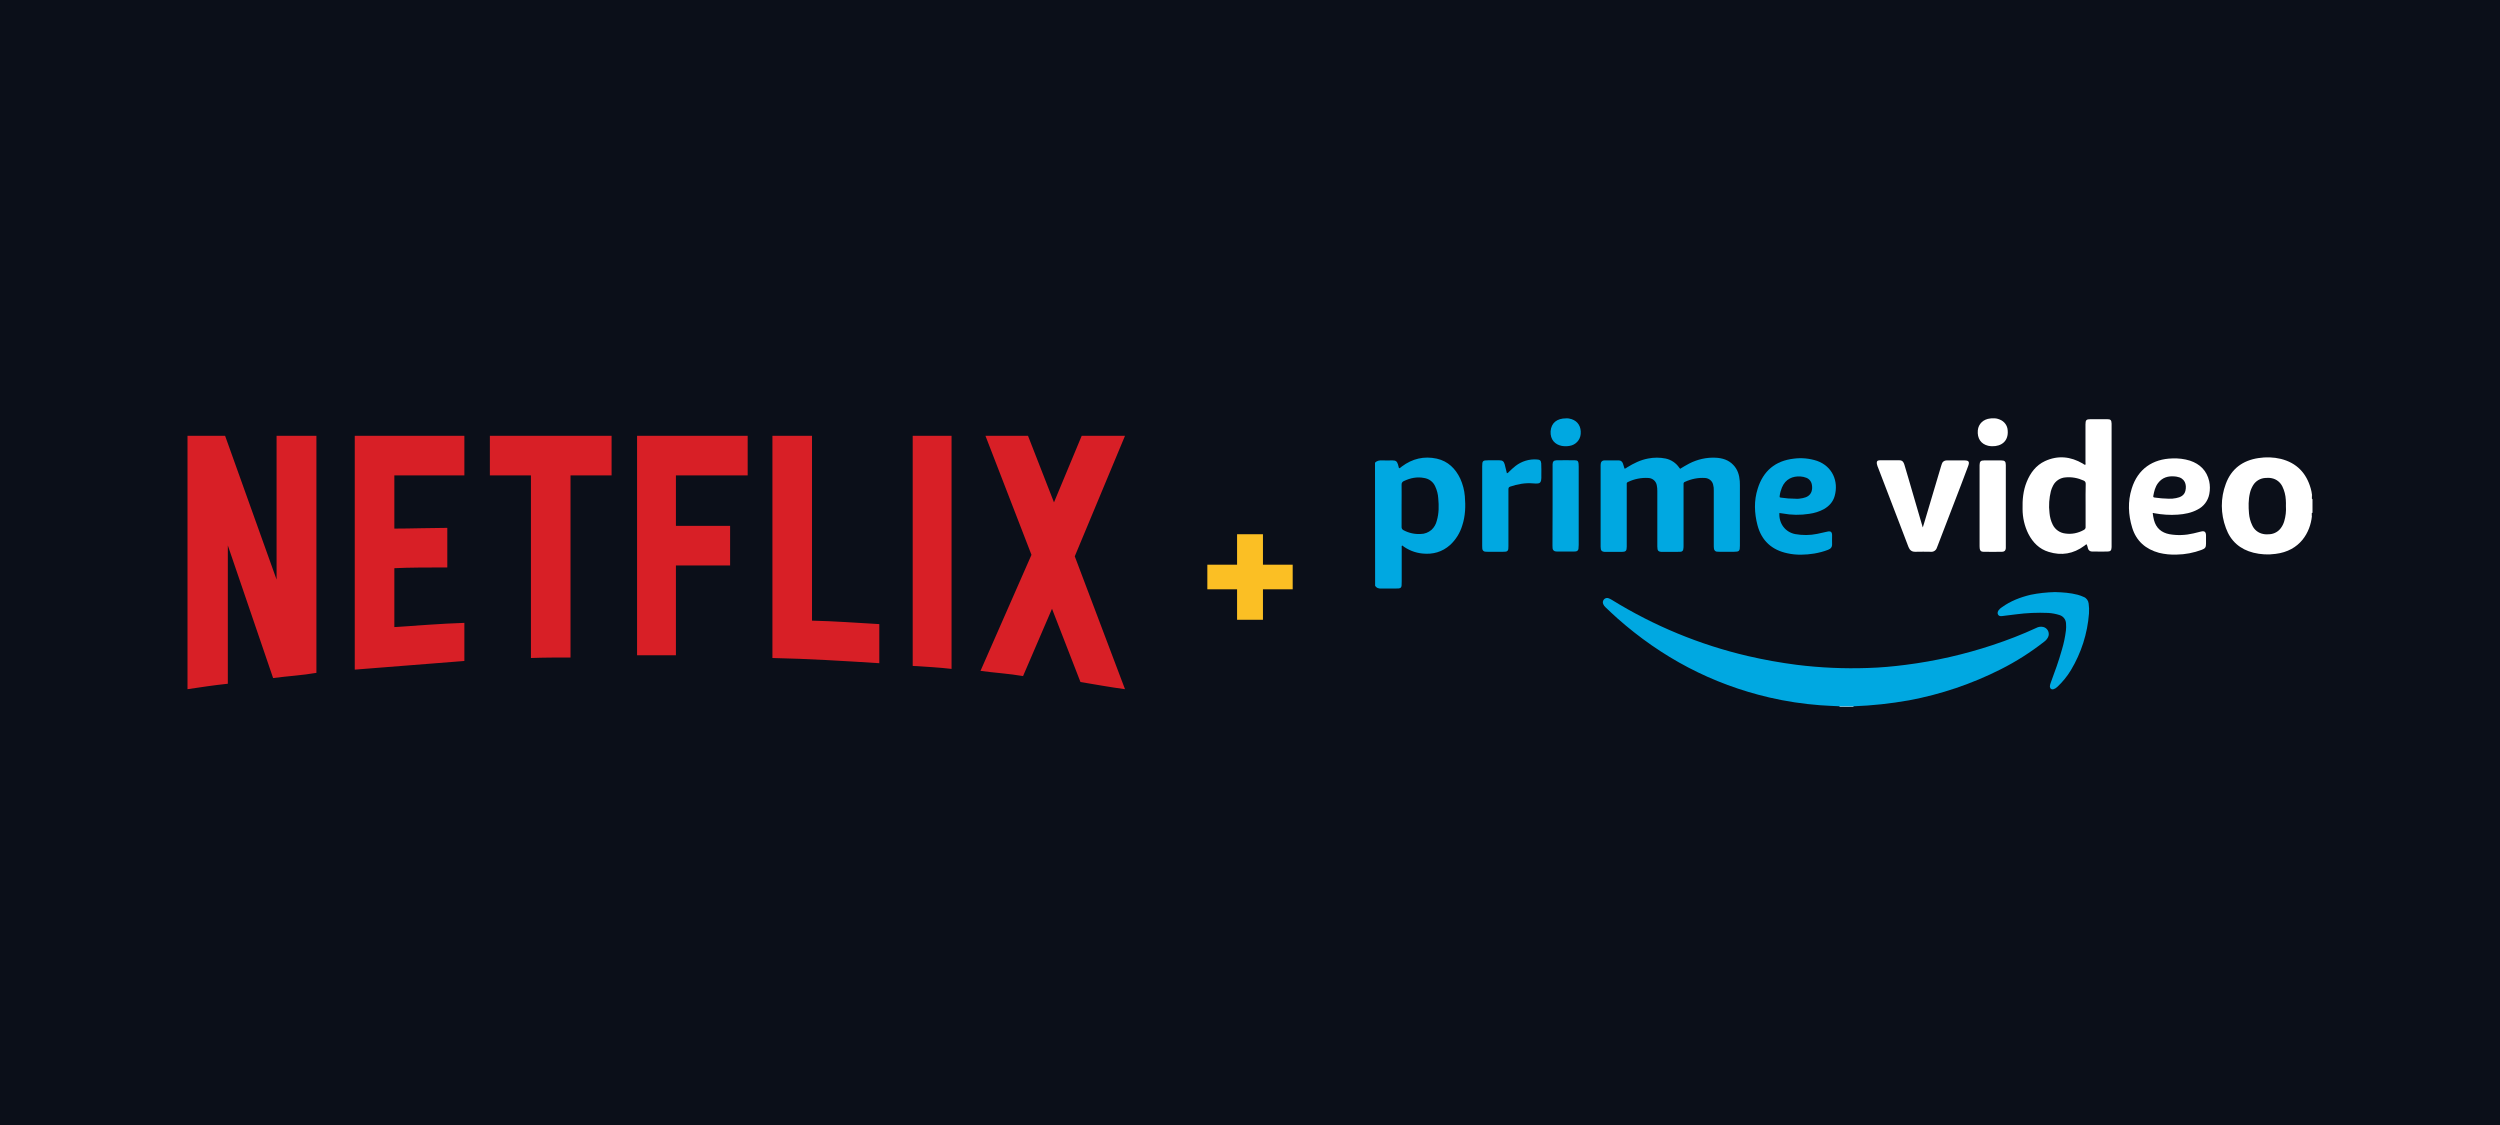
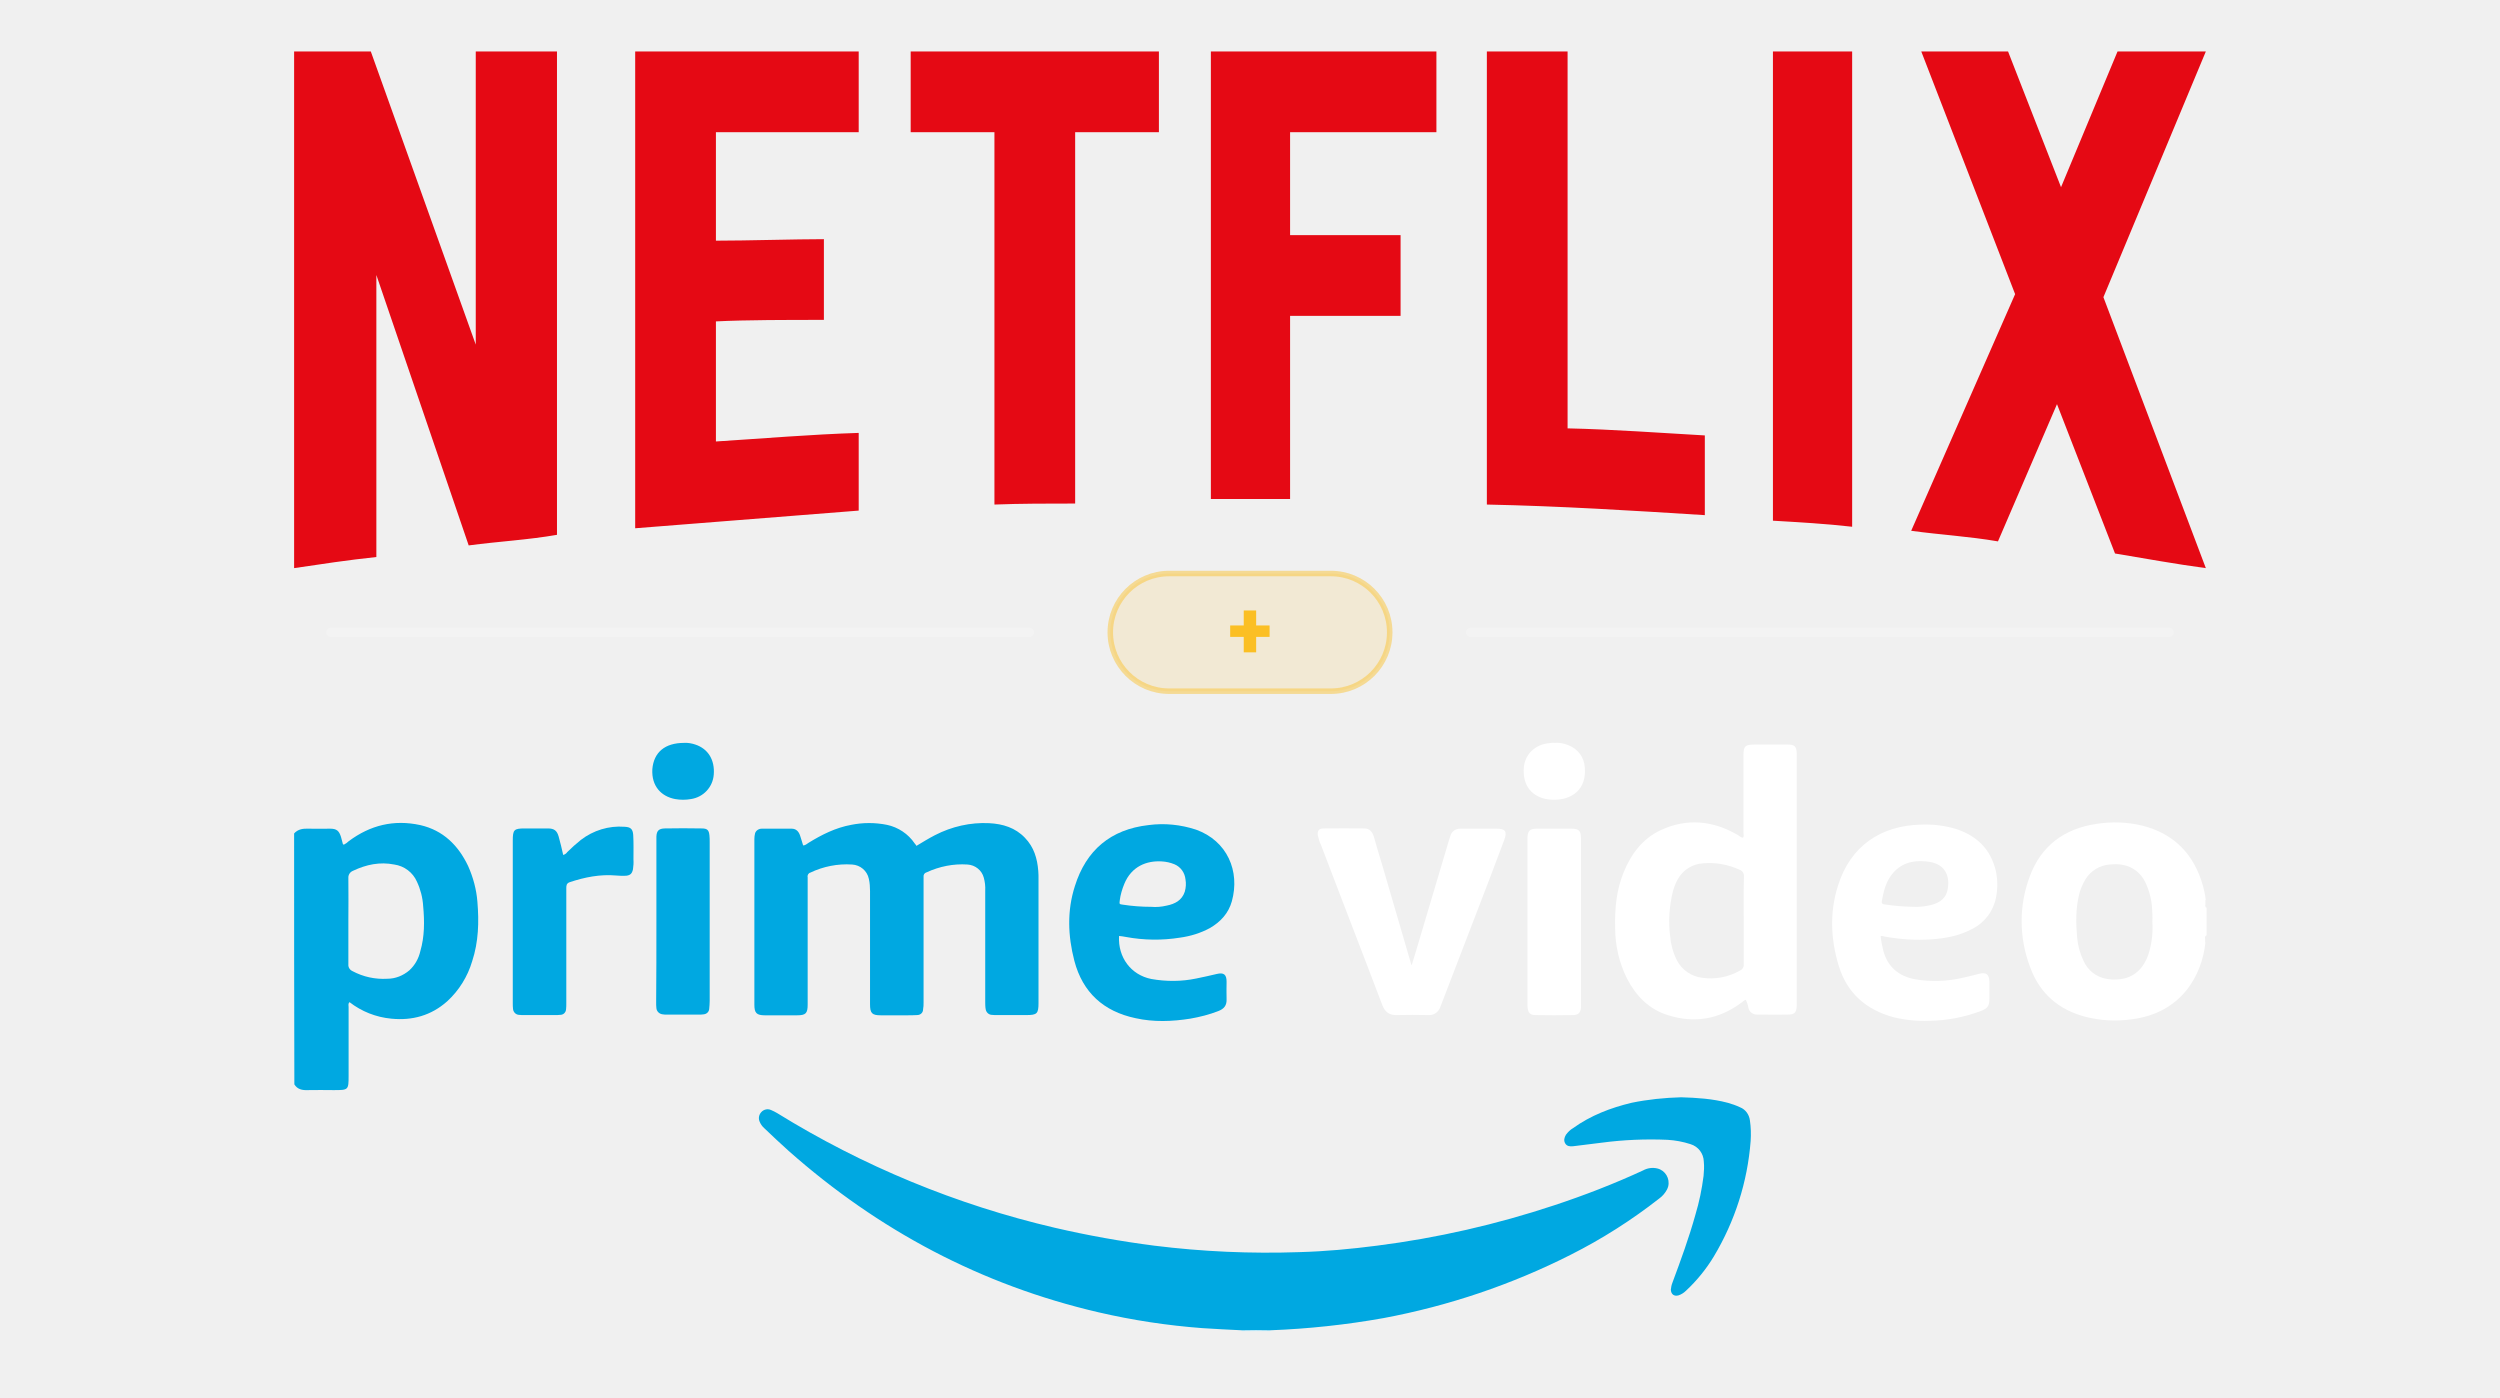
- <svg xmlns="http://www.w3.org/2000/svg" viewBox="0 0 800 360" width="100%" height="100%">
-   <rect width="800" height="360" fill="#0b0f19" />
-   <g transform="translate(60, 60)">
-     <svg width="300" height="240" viewBox="0 0 1024 276.742">
-       <path d="M140.803 258.904c-15.404 2.705-31.079 3.516-47.294 5.676l-49.458-144.856v151.073c-15.404 1.621-29.457 3.783-44.051 5.945v-276.742h41.08l56.212 157.021v-157.021h43.511v258.904zm85.131-157.558c16.757 0 42.431-.811 57.835-.811v43.24c-19.189 0-41.619 0-57.835.811v64.322c25.405-1.621 50.809-3.785 76.482-4.596v41.617l-119.724 9.461v-255.39h119.724v43.241h-76.482v58.105zm237.284-58.104h-44.862v198.908c-14.594 0-29.188 0-43.239.539v-199.447h-44.862v-43.242h132.965l-.002 43.242zm70.266 55.132h59.187v43.24h-59.187v98.104h-42.433v-239.718h120.808v43.241h-78.375v55.133zm148.641 103.507c24.594.539 49.456 2.434 73.51 3.783v42.701c-38.646-2.434-77.293-4.863-116.75-5.676v-242.689h43.24v201.881zm109.994 49.457c13.783.812 28.377 1.623 42.43 3.242v-254.58h-42.43v251.338zm231.881-251.338l-54.863 131.615 54.863 145.127c-16.217-2.162-32.432-5.135-48.648-7.838l-31.078-79.994-31.617 73.51c-15.678-2.705-30.812-3.516-46.484-5.678l55.672-126.75-50.269-129.992h46.482l28.377 72.699 30.27-72.699h47.295z" fill="#d81f26" />
-     </svg>
+ <svg xmlns="http://www.w3.org/2000/svg" viewBox="0 0 680 380" width="100%" height="100%">
+   <g transform="translate(80, 14) scale(0.5078)">
+     <path d="M140.803 258.904c-15.404 2.705-31.079 3.516-47.294 5.676l-49.458-144.856v151.073c-15.404 1.621-29.457 3.783-44.051 5.945v-276.742h41.08l56.212 157.021v-157.021h43.511v258.904zm85.131-157.558c16.757 0 42.431-.811 57.835-.811v43.24c-19.189 0-41.619 0-57.835.811v64.322c25.405-1.621 50.809-3.785 76.482-4.596v41.617l-119.724 9.461v-255.39h119.724v43.241h-76.482v58.105zm237.284-58.104h-44.862v198.908c-14.594 0-29.188 0-43.239.539v-199.447h-44.862v-43.242h132.965l-.002 43.242zm70.266 55.132h59.187v43.24h-59.187v98.104h-42.433v-239.718h120.808v43.241h-78.375v55.133zm148.641 103.507c24.594.539 49.456 2.434 73.51 3.783v42.701c-38.646-2.434-77.293-4.863-116.75-5.676v-242.689h43.24v201.881zm109.994 49.457c13.783.812 28.377 1.623 42.43 3.242v-254.58h-42.43v251.338zm231.881-251.338l-54.863 131.615 54.863 145.127c-16.217-2.162-32.432-5.135-48.648-7.838l-31.078-79.994-31.617 73.51c-15.678-2.705-30.812-3.516-46.484-5.678l55.672-126.75-50.269-129.992h46.482l28.377 72.699 30.27-72.699h47.295z" fill="#E50914" />
  </g>
-   <text x="400" y="200" font-family="-apple-system, sans-serif" font-size="52" font-weight="900" fill="#FBBF24" text-anchor="middle">+</text>
-   <g transform="translate(440, 60)">
-     <svg width="300" height="240" viewBox="0 0 800.3 246.3">
-       <g id="Layer_2_1_">
-         <g id="Ebene_1">
-           <path style="fill:#D1EFFA;" d="M396.5,246.3v-0.4c0.4-0.5,1.1-0.8,1.7-0.7c2.9-0.1,5.7-0.1,8.6,0c0.6,0,1.3,0.2,1.7,0.7v0.4H396.5    z" />
-           <path style="fill:#00A8E1;" d="M408.5,245.9c-4-0.1-8-0.1-12,0c-5.5-0.3-11-0.5-16.5-0.9c-14.6-1.1-29.1-3.3-43.3-6.6    c-49.1-11.4-92.2-34.3-129.8-67.6c-3.5-3.1-6.8-6.3-10.2-9.5c-0.8-0.7-1.5-1.7-1.9-2.7c-0.6-1.4-0.3-2.9,0.7-4    c1-1.1,2.6-1.5,4-0.9c0.9,0.4,1.8,0.8,2.6,1.3c35.9,22.2,75.1,38.4,116.2,48c13.8,3.2,27.7,5.7,41.7,7.5    c20.1,2.5,40.4,3.4,60.6,2.7c10.9-0.3,21.7-1.3,32.5-2.7c25.2-3.2,50.1-8.9,74.2-16.9c12.7-4.2,25.1-9,37.2-14.6    c1.8-1,4-1.3,6-0.8c3.3,0.8,5.3,4.2,4.5,7.5c-0.1,0.4-0.3,0.9-0.5,1.3c-0.8,1.5-1.9,2.8-3.3,3.8c-11.5,9-23.9,16.9-37,23.5    c-24.7,12.5-51.1,21.4-78.3,26.5C440.2,243.6,424.4,245.3,408.5,245.9z" />
-           <path style="fill:#00A8E1;" d="M260.4,43.2c2.5-1.5,5.1-3.1,7.8-4.5c7-3.6,14.8-5.4,22.7-5c5.7,0.3,10.9,1.9,14.9,6.1    c3.8,3.9,5.2,8.7,5.6,13.9c0.1,1.1,0.1,2.2,0.1,3.4v51.8c0,4.5-0.6,5.1-5.1,5.1h-12.2c-0.8,0-1.6,0-2.4-0.1    c-1.2-0.1-2.2-1.1-2.4-2.3c-0.2-1.1-0.2-2.2-0.2-3.3V62c0.1-1.9-0.1-3.7-0.6-5.5c-0.8-3.1-3.6-5.3-6.8-5.5    c-5.9-0.4-11.8,0.8-17.2,3.3c-0.8,0.2-1.3,1-1.2,1.8v52.6c0,1,0,1.9-0.2,2.9c0,1.4-1.1,2.4-2.5,2.4c0,0,0,0,0,0    c-1.5,0.1-3,0.1-4.6,0.1h-10.6c-3.7,0-4.5-0.9-4.5-4.6V62.2c0-1.7-0.1-3.5-0.5-5.2c-0.7-3.4-3.6-5.8-7-6c-6-0.4-12.1,0.8-17.5,3.4    c-0.8,0.2-1.3,1.1-1.1,1.9v53.3c0,3.7-0.8,4.5-4.5,4.5H197c-3.5,0-4.4-1-4.4-4.4V40.3c0-0.8,0.1-1.6,0.3-2.4    c0.4-1.2,1.6-1.9,2.8-1.9h12.5c1.8,0,2.9,1.1,3.5,2.8c0.5,1.4,0.8,2.7,1.3,4.2c1,0,1.6-0.7,2.3-1.1c5.5-3.4,11.3-6.3,17.8-7.5    c5-1,10-1,15,0c4.7,1,8.9,3.8,11.6,7.8c0.2,0.3,0.4,0.5,0.6,0.7C260.2,43,260.3,43,260.4,43.2z" />
-           <path style="fill:#FFFFFF;" d="M467.7,93c0.6-2,1.2-3.9,1.8-5.9c4.6-15.5,9.2-30.9,13.8-46.4l0.6-1.8c0.5-1.8,2.2-2.9,4-2.9h15.2    c3.8,0,4.6,1.1,3.3,4.7l-6,15.9c-6.7,17.4-13.4,34.9-20.1,52.3c-0.2,0.6-0.5,1.2-0.7,1.8c-0.7,2.1-2.8,3.5-5,3.3    c-4.4-0.1-8.8-0.1-13.2,0c-3.1,0.1-4.9-1.3-6-4.1c-2.5-6.6-5.1-13.3-7.6-19.9c-6-15.7-12.1-31.4-18.1-47.2c-0.6-1.2-1-2.6-1.3-3.9    c-0.3-2,0.4-3,2.4-3c5.7-0.1,11.4,0,17,0c2.4,0,3.5,1.6,4.1,3.7c1.1,3.8,2.2,7.7,3.4,11.5c4.1,13.9,8.1,27.9,12.2,41.8    C467.4,93,467.5,93,467.7,93z" />
-           <path style="fill:#00A8E1;" d="M112.6,47c0.7-0.2,1.3-0.6,1.7-1.2c1.8-1.8,3.7-3.5,5.7-5.1c5.2-4,11.7-6,18.2-5.5    c2.6,0.1,3.5,0.9,3.7,3.4c0.2,3.4,0.1,6.9,0.1,10.3c0.1,1.4,0,2.7-0.2,4.1c-0.4,1.8-1.1,2.5-2.9,2.7c-1.4,0.1-2.7,0-4.1-0.1    c-6.7-0.6-13.2,0.7-19.5,2.8c-1.4,0.5-1.4,1.5-1.4,2.6v48c0,0.9,0,1.7-0.1,2.6c-0.1,1.3-1.1,2.3-2.4,2.3c-0.7,0.1-1.5,0.1-2.2,0.1    h-13c-0.7,0-1.5,0-2.2-0.1c-1.3-0.1-2.3-1.2-2.4-2.5c-0.1-0.8-0.1-1.6-0.1-2.4V41c0-4.6,0.5-5.1,5.1-5.1h9.6    c2.6,0,3.8,0.9,4.5,3.4S112,44.3,112.6,47z" />
-           <path style="fill:#00A8E1;" d="M580.4,148.4c6.6,0.2,13.1,0.6,19.5,2.3c1.8,0.5,3.5,1.1,5.2,1.9c2.3,0.9,3.8,3.1,4.1,5.5    c0.4,2.8,0.5,5.7,0.3,8.6c-1.3,17.1-6.6,33.6-15.4,48.3c-3.2,5.3-7.1,10.1-11.6,14.3c-0.9,0.9-2,1.6-3.2,2    c-1.9,0.5-3.1-0.5-3.2-2.4c0.1-1,0.3-2,0.7-3c3.5-9.4,6.9-18.7,9.6-28.4c1.6-5.3,2.7-10.7,3.4-16.2c0.2-2,0.3-4,0.1-6    c-0.1-3.4-2.3-6.3-5.6-7.3c-3.1-1-6.3-1.6-9.6-1.8c-9.2-0.4-18.4,0-27.5,1.2l-12.1,1.5c-1.3,0.1-2.5,0-3.2-1.2s-0.4-2.4,0.3-3.6    c0.8-1.1,1.8-2.1,3-2.8c7.4-5.3,15.7-8.5,24.5-10.6C566.5,149.3,573.4,148.6,580.4,148.4z" />
-           <path style="fill:#FFFFFF;" d="M538.5,75v36c-0.2,2-1.1,2.9-3.1,3c-5.4,0.1-10.7,0.1-16.1,0c-2,0-2.9-1-3.1-2.9    c-0.1-0.6-0.1-1.3-0.1-1.9V40c0.1-3.1,0.9-4,4-4h14.4c3.1,0,4,0.9,4,4L538.5,75L538.5,75z" />
-           <path style="fill:#00A8E1;" d="M151.6,74.8V39.3c0.1-2.4,1-3.3,3.4-3.4c5.2-0.1,10.4-0.1,15.6,0c2.3,0,3,0.7,3.2,3    c0.1,0.9,0.1,1.7,0.1,2.6v66.6c0,1.1-0.1,2.2-0.2,3.3c-0.1,1.3-1.1,2.2-2.4,2.3c-0.6,0.1-1.1,0.1-1.7,0.1h-13.9    c-0.5,0-0.9,0-1.4-0.1c-1.4-0.1-2.6-1.2-2.7-2.6c-0.1-0.8-0.1-1.6-0.1-2.4C151.6,97.6,151.6,86.2,151.6,74.8z" />
-           <path style="fill:#00A8E1;" d="M163.2,0.1c1.6-0.1,3.2,0.2,4.7,0.7c5.4,1.8,8.2,6.5,7.7,12.6c-0.4,5.2-4.3,9.4-9.5,10.2    c-2.2,0.4-4.5,0.4-6.7,0c-5.7-1.1-9.9-5.3-9.5-12.5C150.5,4,155.2,0.1,163.2,0.1z" />
-           <path style="fill:#FFFFFF;" d="M527.4,0.1c2-0.2,4,0.2,5.9,1c3.9,1.5,6.6,5.1,6.8,9.3c0.8,9.1-5.3,13.7-13.4,13.5    c-1.1,0-2.2-0.2-3.3-0.4c-6.2-1.5-9.4-6.3-8.8-13.2c0.5-5.5,4.8-9.6,10.7-10.1C526,0.1,526.7,0,527.4,0.1z" />
-           <path style="fill:#00A8E1;" d="M76.7,66.6c-0.4-5.2-1.8-10.3-3.9-15c-4.1-8.6-10.4-14.9-20-17.1c-11-2.4-20.9,0-29.9,6.7    c-0.6,0.6-1.3,1.1-2.1,1.5c-0.2-0.1-0.4-0.2-0.4-0.3c-0.3-1-0.5-2-0.8-3c-0.8-2.5-1.8-3.4-4.5-3.4c-3,0-6.1,0.1-9.1,0    c-2.3-0.1-4.4,0.2-6,2C0,73,0,108.1,0.1,143c1.3,2.1,3.3,2.5,5.6,2.4c3.6-0.1,7.2,0,10.8,0c6.3,0,6.3,0,6.3-6.2v-28.5    c0-0.7-0.3-1.5,0.4-2.1c5,3.9,11.1,6.3,17.4,6.9c8.8,0.9,16.8-1.3,23.5-7.3c4.9-4.5,8.5-10.3,10.4-16.7    C77.2,83.3,77.4,75,76.7,66.6z M52.8,87.3c-0.7,3.1-2.3,5.9-4.6,8c-2.6,2.2-5.8,3.5-9.2,3.5c-5.1,0.3-10.1-0.8-14.6-3.2    c-1.1-0.5-1.8-1.6-1.7-2.8V74.7c0-6,0.1-12,0-18c-0.1-1.4,0.7-2.6,2-3.1c5.5-2.6,11.2-3.8,17.2-2.6c4.2,0.6,7.8,3.3,9.5,7.2    c1.5,3.2,2.4,6.7,2.6,10.2C54.6,74.8,54.6,81.2,52.8,87.3z" />
-           <path style="fill:#FFFFFF;" d="M800.1,82.2C800.1,82.2,800.1,82.1,800.1,82.2C800.1,82.1,800.1,82.1,800.1,82.2z" />
-           <path style="fill:#FFFFFF;" d="M800.2,68.8v0.4c-0.4-0.4-0.6-1-0.4-1.5v-0.8c0,0,0-0.1,0.1-0.1h-0.1v-1h0.2c0-0.1-0.1-0.1-0.1-0.2    c-0.2-1.9-0.6-3.8-1.1-5.6c-3.7-13.2-12-21.9-25.5-25.3c-6.3-1.5-12.7-1.7-19.1-0.7c-13.5,2-23.2,9.2-27.9,22    c-4.6,12.2-4.5,25.6,0.1,37.8c4,11.1,12,18.1,23.5,21c6.1,1.5,12.5,1.9,18.8,1c21-2.5,29.7-18.4,31.1-32.2h-0.1v-1.4    c-0.1-0.6-0.2-1.1,0.4-1.5v0.2c0-0.1,0.1-0.3,0.2-0.4V69C800.3,68.9,800.2,68.9,800.2,68.8z M776.2,87.8c-0.6,2.1-1.5,4-2.8,5.8    c-2.2,3.1-5.7,5.1-9.5,5.4c-1.9,0.2-3.8,0.2-5.7-0.2c-4.2-0.8-7.7-3.6-9.4-7.5c-1.5-3.1-2.4-6.5-2.7-9.9    c-0.5-5.9-0.6-11.8,0.8-17.6c0.5-2.3,1.5-4.6,2.7-6.6c2.2-3.6,6-5.9,10.2-6.2c1.9-0.2,3.8-0.2,5.7,0.2c4,0.8,7.3,3.4,9.1,7.1    c1.7,3.5,2.7,7.4,2.9,11.3c0.1,1.8,0.2,3.6,0.1,5.4C777.9,79.4,777.4,83.7,776.2,87.8z" />
-           <path style="fill:#FFFFFF;" d="M624.9,0.8H611c-3.8,0-4.5,0.7-4.5,4.5v32.4c0,0.7,0.3,1.4-0.2,2.1c-0.9-0.1-1.4-0.7-2.1-1.1    c-10.4-6.1-21.3-7.2-32.3-2.1c-7.7,3.6-12.5,10.1-15.6,17.8c-3,7.4-3.7,15.2-3.5,23.1c0,7.4,1.7,14.7,5,21.3    c3.8,7.3,9.3,12.9,17.3,15.3c10.9,3.4,21.1,1.7,30.4-5.2c0.7-0.4,1.1-1.1,2-1.3c0.5,1.1,0.9,2.3,1.1,3.5c0.4,1.6,1.8,2.7,3.5,2.7    h2.4c3.6,0,7.1,0.1,10.6,0c2.8,0,3.6-0.9,3.7-3.8V4.6C628.7,1.5,627.9,0.8,624.9,0.8z M606.6,74.4v18.2c0.2,1.2-0.5,2.3-1.6,2.8    c-4.8,2.7-10.3,3.8-15.7,3c-4.6-0.5-8.6-3.3-10.7-7.4c-1.6-3.2-2.5-6.6-2.8-10.1c-0.8-6.3-0.3-12.7,1.2-18.8    c0.5-1.7,1.1-3.3,2-4.9c2.1-3.9,6.1-6.4,10.5-6.7c5.3-0.5,10.6,0.5,15.4,2.7c1.2,0.4,1.9,1.6,1.8,2.9    C606.5,62.3,606.6,68.3,606.6,74.4L606.6,74.4z" />
-           <path style="fill:#00A8E1;" d="M348,81.3c7.5,1.4,15.2,1.5,22.7,0.3c4.4-0.6,8.6-1.9,12.5-4c4.5-2.6,7.8-6.2,9.2-11.2    c3.5-12.6-1.9-25.3-15-30c-6.4-2.1-13.2-2.8-19.9-1.9c-15.8,1.8-26.1,10.5-30.8,25.6c-3.3,10.3-2.9,20.8-0.2,31.2    c3.5,13.3,12.3,21.2,25.6,24c7.6,1.7,15.3,1.4,22.9,0.2c4-0.7,8-1.7,11.8-3.2c2.3-0.9,3.5-2.3,3.4-4.9c-0.1-2.4,0-4.9,0-7.4    c0-3-1.2-3.9-4.1-3.2s-5.7,1.3-8.6,1.9c-6.2,1.3-12.6,1.3-18.8,0.2c-8.5-1.7-14-9-13.5-18C346.1,81,347.1,81.1,348,81.3z     M345.5,66c0.3-2.4,1-4.7,1.9-6.9c3-7.3,9.3-9.8,15.7-9.4c1.8,0.1,3.6,0.5,5.3,1.2c2.6,1.1,4.3,3.5,4.6,6.3    c0.3,1.7,0.2,3.5-0.3,5.2c-1.2,3.6-4.1,5.1-7.6,5.8c-2.1,0.5-4.3,0.7-6.5,0.5c-3.9,0-7.9-0.3-11.8-0.9    C345.3,67.6,345.3,67.6,345.5,66z" />
-           <path style="fill:#FFFFFF;" d="M685.3,82.3c5.8-0.4,11.6-1.5,16.8-4.3c5.3-2.6,9-7.5,10.1-13.3c0.7-3.6,0.7-7.4-0.1-11    c-2.1-9-7.8-14.6-16.4-17.5c-4.8-1.5-9.9-2.1-14.9-1.9c-16.8,0.4-29.6,8.9-34.8,25.7c-3.5,11.1-3,22.4,0.4,33.5    c3.5,11.4,11.5,18.3,22.9,21.4c4.9,1.2,10,1.7,15,1.5c7.3-0.1,14.6-1.5,21.5-4.1c2.9-1.1,3.6-2.1,3.6-5.2v-7.2    c-0.1-2.9-1.3-3.9-4.2-3.2c-2.2,0.6-4.3,1.1-6.5,1.6c-6.7,1.6-13.7,1.9-20.5,0.7c-6.8-1.3-11.4-5.2-13.2-12c-0.5-2-0.9-4-1.1-6.1    c0.5,0,1,0,1.4,0.2C671.9,82.3,678.6,82.8,685.3,82.3z M664.4,66.3c0.7-3.9,1.6-7.7,4-10.9c3.7-4.9,8.8-6.3,14.6-5.7    c0.5,0,0.9,0.2,1.4,0.2c7,1.1,8.7,6.7,7.4,12.1c-1,4-4.3,5.5-8,6.2c-2,0.4-4.1,0.6-6.2,0.5c-4.1-0.1-8.1-0.4-12.1-1    C664.6,67.6,664.2,67.2,664.4,66.3L664.4,66.3z" />
-         </g>
+   <g transform="translate(0, 172)">
+     <line x1="90" y1="0" x2="280" y2="0" stroke="rgba(255, 255, 255, 0.22)" stroke-width="2.5" stroke-linecap="round" />
+     <g transform="translate(340, 0)">
+       <rect x="-38" y="-16" width="76" height="32" rx="16" fill="rgba(251, 191, 36, 0.14)" stroke="rgba(251, 191, 36, 0.45)" stroke-width="1.5" />
+       <text x="0" y="7" font-family="-apple-system, BlinkMacSystemFont, 'Segoe UI', Roboto, sans-serif" font-size="22" font-weight="900" fill="#FBBF24" text-anchor="middle">+</text>
+     </g>
+     <line x1="400" y1="0" x2="590" y2="0" stroke="rgba(255, 255, 255, 0.22)" stroke-width="2.5" stroke-linecap="round" />
+   </g>
+   <g transform="translate(80, 202) scale(0.65)">
+     <g id="Layer_2_1_">
+       <g id="Ebene_1">
+         <path style="fill:#D1EFFA;" d="M396.5,246.3v-0.4c0.4-0.5,1.1-0.8,1.7-0.7c2.9-0.1,5.7-0.1,8.6,0c0.6,0,1.3,0.2,1.7,0.7v0.4H396.5z" />
+         <path style="fill:#00A8E1;" d="M408.5,245.9c-4-0.1-8-0.1-12,0c-5.5-0.3-11-0.5-16.5-0.9c-14.6-1.1-29.1-3.3-43.3-6.6c-49.1-11.4-92.2-34.3-129.8-67.6c-3.5-3.1-6.8-6.3-10.2-9.5c-0.8-0.7-1.5-1.7-1.9-2.7c-0.6-1.4-0.3-2.9,0.7-4c1-1.1,2.6-1.5,4-0.9c0.9,0.4,1.8,0.8,2.6,1.3c35.9,22.2,75.1,38.4,116.2,48c13.8,3.2,27.7,5.7,41.7,7.5c20.1,2.5,40.4,3.4,60.6,2.7c10.9-0.3,21.7-1.3,32.5-2.7c25.2-3.2,50.1-8.9,74.2-16.9c12.7-4.2,25.1-9,37.2-14.6c1.8-1,4-1.3,6-0.8c3.3,0.8,5.3,4.2,4.5,7.5c-0.1,0.4-0.3,0.9-0.5,1.3c-0.8,1.5-1.9,2.8-3.3,3.8c-11.5,9-23.9,16.9-37,23.5c-24.7,12.5-51.1,21.4-78.3,26.5C440.2,243.6,424.4,245.3,408.5,245.9z" />
+         <path style="fill:#00A8E1;" d="M260.4,43.2c2.5-1.5,5.1-3.1,7.8-4.5c7-3.6,14.8-5.4,22.7-5c5.7,0.3,10.9,1.9,14.9,6.1c3.8,3.9,5.2,8.7,5.6,13.9c0.1,1.1,0.1,2.2,0.1,3.4v51.8c0,4.5-0.6,5.1-5.1,5.1h-12.2c-0.8,0-1.6,0-2.4-0.1c-1.2-0.1-2.2-1.1-2.4-2.3c-0.2-1.1-0.2-2.2-0.2-3.3V62c0.1-1.9-0.1-3.7-0.6-5.5c-0.8-3.1-3.6-5.3-6.8-5.5c-5.9-0.4-11.8,0.8-17.2,3.3c-0.8,0.2-1.3,1-1.2,1.8v52.6c0,1,0,1.9-0.2,2.9c0,1.4-1.1,2.4-2.5,2.4c0,0,0,0,0,0c-1.5,0.1-3,0.1-4.6,0.1h-10.6c-3.7,0-4.5-0.9-4.5-4.6V62.2c0-1.7-0.1-3.5-0.5-5.2c-0.7-3.4-3.6-5.8-7-6c-6-0.4-12.1,0.8-17.5,3.4c-0.8,0.2-1.3,1.1-1.1,1.9v53.3c0,3.7-0.8,4.5-4.5,4.5H197c-3.5,0-4.4-1-4.4-4.4V40.3c0-0.8,0.1-1.6,0.3-2.4c0.4-1.2,1.6-1.9,2.8-1.9h12.5c1.8,0,2.9,1.1,3.5,2.8c0.5,1.4,0.8,2.7,1.3,4.2c1,0,1.6-0.7,2.3-1.1c5.5-3.4,11.3-6.3,17.8-7.5c5-1,10-1,15,0c4.7,1,8.9,3.8,11.6,7.8c0.2,0.3,0.4,0.5,0.6,0.7C260.2,43,260.3,43,260.4,43.2z" />
+         <path style="fill:#FFFFFF;" d="M467.7,93c0.6-2,1.2-3.9,1.8-5.9c4.6-15.5,9.2-30.9,13.8-46.4l0.6-1.8c0.5-1.8,2.2-2.9,4-2.9h15.2c3.8,0,4.6,1.1,3.3,4.7l-6,15.9c-6.7,17.4-13.4,34.9-20.1,52.3c-0.2,0.6-0.5,1.2-0.7,1.8c-0.7,2.1-2.8,3.5-5,3.3c-4.4-0.1-8.8-0.1-13.2,0c-3.1,0.1-4.9-1.3-6-4.1c-2.5-6.6-5.1-13.3-7.6-19.9c-6-15.7-12.1-31.4-18.1-47.2c-0.6-1.2-1-2.6-1.3-3.9c-0.3-2,0.4-3,2.4-3c5.7-0.1,11.4,0,17,0c2.4,0,3.5,1.6,4.1,3.7c1.1,3.8,2.2,7.7,3.4,11.5c4.1,13.9,8.1,27.9,12.2,41.8C467.4,93,467.5,93,467.7,93z" />
+         <path style="fill:#00A8E1;" d="M112.6,47c0.7-0.2,1.3-0.6,1.7-1.2c1.8-1.8,3.7-3.5,5.7-5.1c5.2-4,11.7-6,18.2-5.5c2.6,0.1,3.5,0.9,3.7,3.4c0.2,3.4,0.1,6.9,0.1,10.3c0.1,1.4,0,2.7-0.2,4.1c-0.4,1.8-1.1,2.5-2.9,2.7c-1.4,0.1-2.7,0-4.1-0.1c-6.7-0.6-13.2,0.7-19.5,2.8c-1.4,0.5-1.4,1.5-1.4,2.6v48c0,0.9,0,1.7-0.1,2.6c-0.1,1.3-1.1,2.3-2.4,2.3c-0.7,0.1-1.5,0.1-2.2,0.1h-13c-0.7,0-1.5,0-2.2-0.1c-1.3-0.1-2.3-1.2-2.4-2.5c-0.1-0.8-0.1-1.6-0.1-2.4V41c0-4.6,0.5-5.1,5.1-5.1h9.6c2.6,0,3.8,0.9,4.5,3.4S112,44.3,112.6,47z" />
+         <path style="fill:#00A8E1;" d="M580.4,148.4c6.6,0.2,13.1,0.6,19.5,2.3c1.8,0.5,3.5,1.1,5.2,1.9c2.3,0.9,3.8,3.1,4.1,5.5c0.4,2.8,0.5,5.7,0.3,8.6c-1.3,17.1-6.6,33.6-15.4,48.3c-3.2,5.3-7.1,10.1-11.6,14.3c-0.9,0.9-2,1.6-3.2,2c-1.9,0.5-3.1-0.5-3.2-2.4c0.1-1,0.3-2,0.7-3c3.5-9.4,6.9-18.7,9.6-28.4c1.6-5.3,2.7-10.7,3.4-16.2c0.2-2,0.3-4,0.1-6c-0.1-3.4-2.3-6.3-5.6-7.3c-3.1-1-6.3-1.6-9.6-1.8c-9.2-0.4-18.4,0-27.5,1.2l-12.1,1.5c-1.3,0.1-2.5,0-3.2-1.2s-0.4-2.4,0.3-3.6c0.8-1.1,1.8-2.1,3-2.8c7.4-5.3,15.7-8.5,24.5-10.6C566.5,149.3,573.4,148.6,580.4,148.4z" />
+         <path style="fill:#FFFFFF;" d="M538.5,75v36c-0.2,2-1.1,2.9-3.1,3c-5.4,0.1-10.7,0.1-16.1,0c-2,0-2.9-1-3.1-2.9c-0.1-0.6-0.1-1.3-0.1-1.9V40c0.1-3.1,0.9-4,4-4h14.4c3.1,0,4,0.9,4,4L538.5,75L538.5,75z" />
+         <path style="fill:#00A8E1;" d="M151.6,74.8V39.3c0.1-2.4,1-3.3,3.4-3.4c5.2-0.1,10.4-0.1,15.6,0c2.3,0,3,0.7,3.2,3c0.1,0.9,0.1,1.7,0.1,2.6v66.6c0,1.1-0.1,2.2-0.2,3.3c-0.1,1.3-1.1,2.2-2.4,2.3c-0.6,0.1-1.1,0.1-1.7,0.1h-13.9c-0.5,0-0.9,0-1.4-0.1c-1.4-0.1-2.6-1.2-2.7-2.6c-0.1-0.8-0.1-1.6-0.1-2.4C151.6,97.6,151.6,86.2,151.6,74.8z" />
+         <path style="fill:#00A8E1;" d="M163.2,0.1c1.6-0.1,3.2,0.2,4.7,0.7c5.4,1.8,8.2,6.5,7.7,12.6c-0.4,5.2-4.3,9.4-9.5,10.2c-2.2,0.4-4.5,0.4-6.7,0c-5.7-1.1-9.9-5.3-9.5-12.5C150.5,4,155.2,0.1,163.2,0.1z" />
+         <path style="fill:#FFFFFF;" d="M527.4,0.1c2-0.2,4,0.2,5.9,1c3.9,1.5,6.6,5.1,6.8,9.3c0.8,9.1-5.3,13.7-13.4,13.5c-1.1,0-2.2-0.2-3.3-0.4c-6.2-1.5-9.4-6.3-8.8-13.2c0.5-5.5,4.8-9.6,10.7-10.1C526,0.1,526.7,0,527.4,0.1z" />
+         <path style="fill:#00A8E1;" d="M76.7,66.6c-0.4-5.2-1.8-10.3-3.9-15c-4.1-8.6-10.4-14.9-20-17.1c-11-2.4-20.9,0-29.9,6.7c-0.6,0.6-1.3,1.1-2.1,1.5c-0.2-0.1-0.4-0.2-0.4-0.3c-0.3-1-0.5-2-0.8-3c-0.8-2.5-1.8-3.4-4.5-3.4c-3,0-6.1,0.1-9.1,0c-2.3-0.1-4.4,0.2-6,2C0,73,0,108.1,0.1,143c1.3,2.1,3.3,2.5,5.6,2.4c3.6-0.1,7.2,0,10.8,0c6.3,0,6.3,0,6.3-6.2v-28.5c0-0.7-0.3-1.5,0.4-2.1c5,3.9,11.1,6.3,17.4,6.9c8.8,0.9,16.8-1.3,23.5-7.3c4.9-4.5,8.5-10.3,10.4-16.7C77.2,83.3,77.4,75,76.7,66.6z M52.8,87.3c-0.7,3.1-2.3,5.9-4.6,8c-2.6,2.2-5.8,3.5-9.2,3.5c-5.1,0.3-10.1-0.8-14.6-3.2c-1.1-0.5-1.8-1.6-1.7-2.8V74.7c0-6,0.1-12,0-18c-0.1-1.4,0.7-2.6,2-3.1c5.5-2.6,11.2-3.8,17.2-2.6c4.2,0.6,7.8,3.3,9.5,7.2c1.5,3.2,2.4,6.7,2.6,10.2C54.6,74.8,54.6,81.2,52.8,87.3z" />
+         <path style="fill:#FFFFFF;" d="M800.1,82.2C800.1,82.2,800.1,82.1,800.1,82.2C800.1,82.1,800.1,82.1,800.1,82.2z" />
+         <path style="fill:#FFFFFF;" d="M800.2,68.8v0.4c-0.4-0.4-0.6-1-0.4-1.5v-0.8c0,0,0-0.1,0.1-0.1h-0.1v-1h0.2c0-0.1-0.1-0.1-0.1-0.2c-0.2-1.9-0.6-3.8-1.1-5.6c-3.7-13.2-12-21.9-25.5-25.3c-6.3-1.5-12.7-1.7-19.1-0.7c-13.5,2-23.2,9.2-27.9,22c-4.6,12.2-4.5,25.6,0.1,37.8c4,11.1,12,18.1,23.5,21c6.1,1.5,12.5,1.9,18.8,1c21-2.5,29.7-18.4,31.1-32.2h-0.1v-1.4c-0.1-0.6-0.2-1.1,0.4-1.5v0.2c0-0.1,0.1-0.3,0.2-0.4V69C800.3,68.9,800.2,68.9,800.2,68.8z M776.2,87.8c-0.6,2.1-1.5,4-2.8,5.8c-2.2,3.1-5.7,5.1-9.5,5.4c-1.9,0.2-3.8,0.2-5.7-0.2c-4.2-0.8-7.7-3.6-9.4-7.5c-1.5-3.1-2.4-6.5-2.7-9.9c-0.5-5.9-0.6-11.8,0.8-17.6c0.5-2.3,1.5-4.6,2.7-6.6c2.2-3.6,6-5.9,10.2-6.2c1.9-0.2,3.8-0.2,5.7,0.2c4,0.8,7.3,3.4,9.1,7.1c1.7,3.5,2.7,7.4,2.9,11.3c0.1,1.8,0.2,3.6,0.1,5.4C777.9,79.4,777.4,83.7,776.2,87.8z" />
+         <path style="fill:#FFFFFF;" d="M624.9,0.8H611c-3.8,0-4.5,0.7-4.5,4.5v32.4c0,0.7,0.3,1.4-0.2,2.1c-0.9-0.1-1.4-0.7-2.1-1.1c-10.4-6.1-21.3-7.2-32.3-2.1c-7.7,3.6-12.5,10.1-15.6,17.8c-3,7.4-3.7,15.2-3.5,23.1c0,7.4,1.7,14.7,5,21.3c3.8,7.3,9.3,12.9,17.3,15.3c10.9,3.4,21.1,1.7,30.4-5.2c0.7-0.4,1.1-1.1,2-1.3c0.5,1.1,0.9,2.3,1.1,3.5c0.4,1.6,1.8,2.7,3.5,2.7h2.4c3.6,0,7.1,0.1,10.6,0c2.8,0,3.6-0.9,3.7-3.8V4.6C628.7,1.5,627.9,0.8,624.9,0.8z M606.6,74.4v18.2c0.2,1.2-0.5,2.3-1.6,2.8c-4.8,2.7-10.3,3.8-15.7,3c-4.6-0.5-8.6-3.3-10.7-7.4c-1.6-3.2-2.5-6.6-2.8-10.1c-0.8-6.3-0.3-12.7,1.2-18.8c0.5-1.7,1.1-3.3,2-4.9c2.1-3.9,6.1-6.4,10.5-6.7c5.3-0.5,10.6,0.5,15.4,2.7c1.2,0.4,1.9,1.6,1.8,2.9C606.5,62.3,606.6,68.3,606.6,74.4L606.6,74.4z" />
+         <path style="fill:#00A8E1;" d="M348,81.3c7.5,1.4,15.2,1.5,22.7,0.3c4.4-0.6,8.6-1.9,12.5-4c4.5-2.6,7.8-6.2,9.2-11.2c3.5-12.6-1.9-25.3-15-30c-6.4-2.1-13.2-2.8-19.9-1.9c-15.8,1.8-26.1,10.5-30.8,25.6c-3.3,10.3-2.9,20.8-0.2,31.2c3.5,13.3,12.3,21.2,25.6,24c7.6,1.7,15.3,1.4,22.9,0.2c4-0.7,8-1.7,11.8-3.2c2.3-0.9,3.5-2.3,3.4-4.9c-0.1-2.4,0-4.9,0-7.4c0-3-1.2-3.9-4.1-3.2s-5.7,1.3-8.6,1.9c-6.2,1.3-12.6,1.3-18.8,0.2c-8.5-1.7-14-9-13.5-18C346.1,81,347.1,81.1,348,81.3z M345.5,66c0.3-2.4,1-4.7,1.9-6.9c3-7.3,9.3-9.8,15.7-9.4c1.8,0.1,3.6,0.5,5.3,1.2c2.6,1.1,4.3,3.5,4.6,6.3c0.3,1.7,0.2,3.5-0.3,5.2c-1.2,3.6-4.1,5.1-7.6,5.8c-2.1,0.5-4.3,0.7-6.5,0.5c-3.9,0-7.9-0.3-11.8-0.9C345.3,67.6,345.3,67.6,345.5,66z" />
+         <path style="fill:#FFFFFF;" d="M685.3,82.3c5.8-0.4,11.6-1.5,16.8-4.3c5.3-2.6,9-7.5,10.1-13.3c0.7-3.6,0.7-7.4-0.1-11c-2.1-9-7.8-14.6-16.4-17.5c-4.8-1.5-9.9-2.1-14.9-1.9c-16.8,0.4-29.6,8.9-34.8,25.7c-3.5,11.1-3,22.4,0.4,33.5c3.5,11.4,11.5,18.3,22.9,21.4c4.9,1.2,10,1.7,15,1.5c7.3-0.1,14.6-1.5,21.5-4.1c2.9-1.1,3.6-2.1,3.6-5.2v-7.2c-0.1-2.9-1.3-3.9-4.2-3.2c-2.2,0.6-4.3,1.1-6.5,1.6c-6.7,1.6-13.7,1.9-20.5,0.7c-6.8-1.3-11.4-5.2-13.2-12c-0.5-2-0.9-4-1.1-6.1c0.5,0,1,0,1.4,0.2C671.9,82.3,678.6,82.8,685.3,82.3z M664.4,66.3c0.7-3.9,1.6-7.7,4-10.9c3.7-4.9,8.8-6.3,14.6-5.7c0.5,0,0.9,0.2,1.4,0.2c7,1.1,8.7,6.7,7.4,12.1c-1,4-4.3,5.5-8,6.2c-2,0.4-4.1,0.6-6.2,0.5c-4.1-0.1-8.1-0.4-12.1-1C664.6,67.6,664.2,67.2,664.4,66.3L664.4,66.3z" />
      </g>
-     </svg>
+     </g>
  </g>
</svg>
